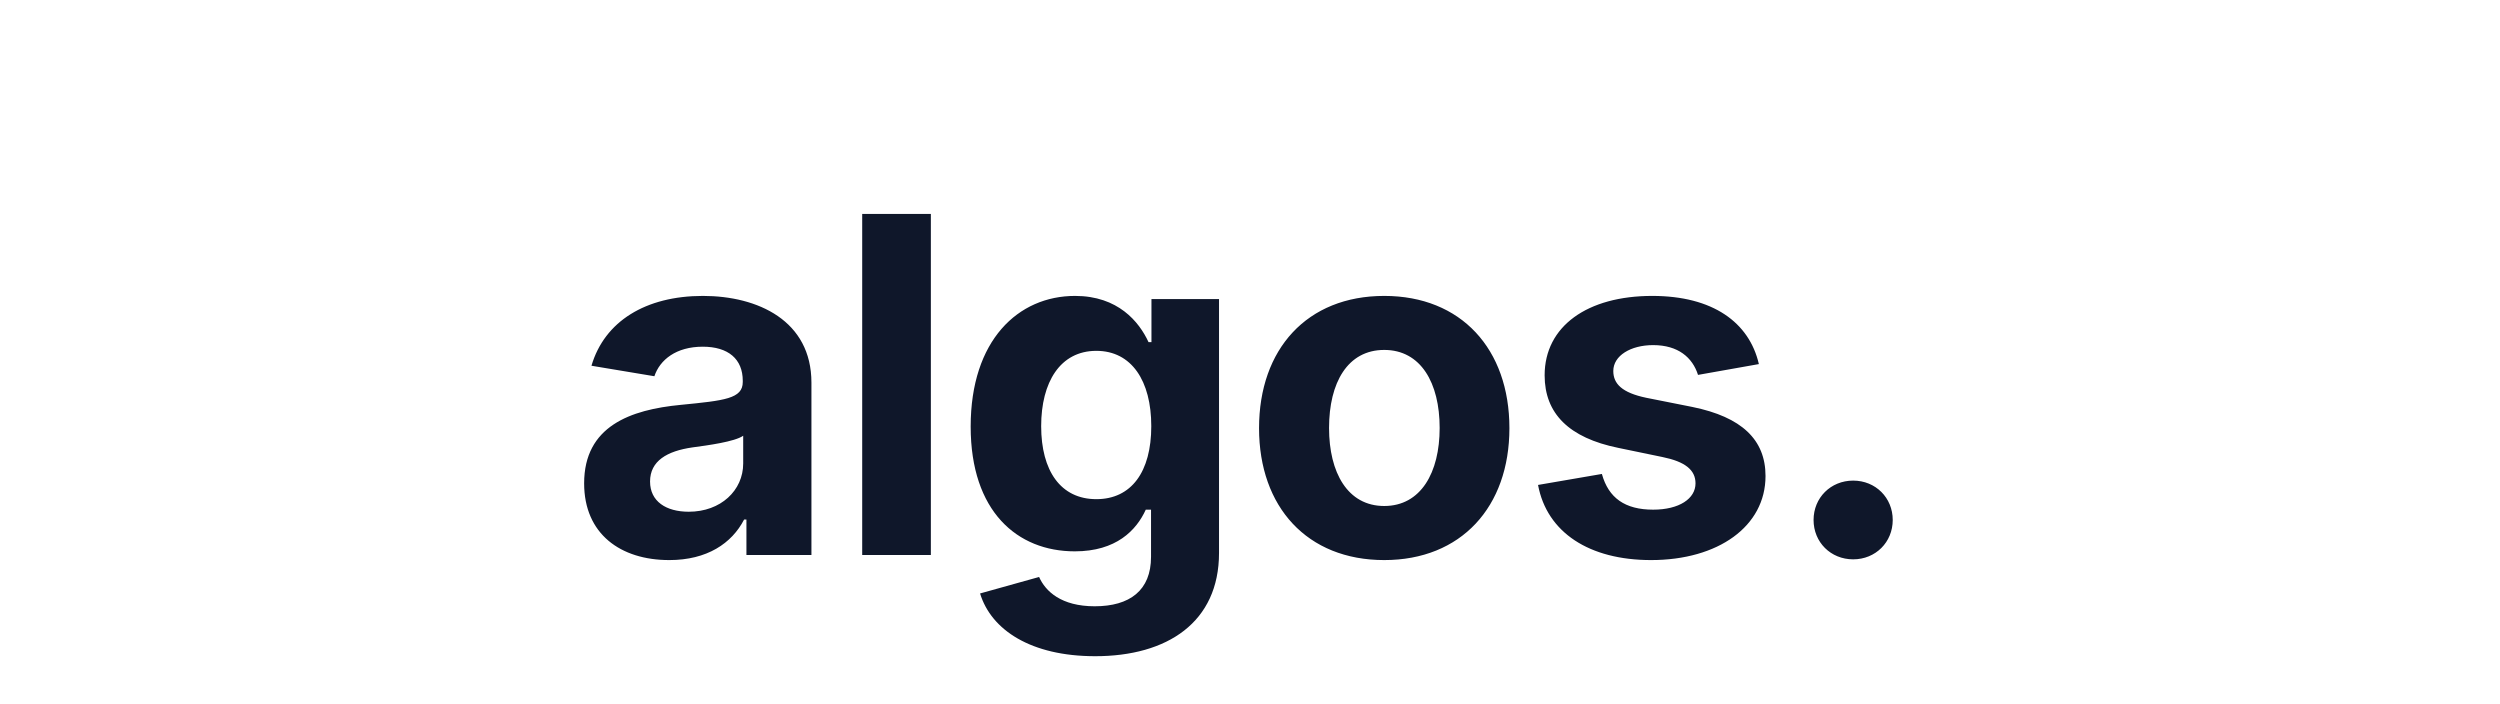
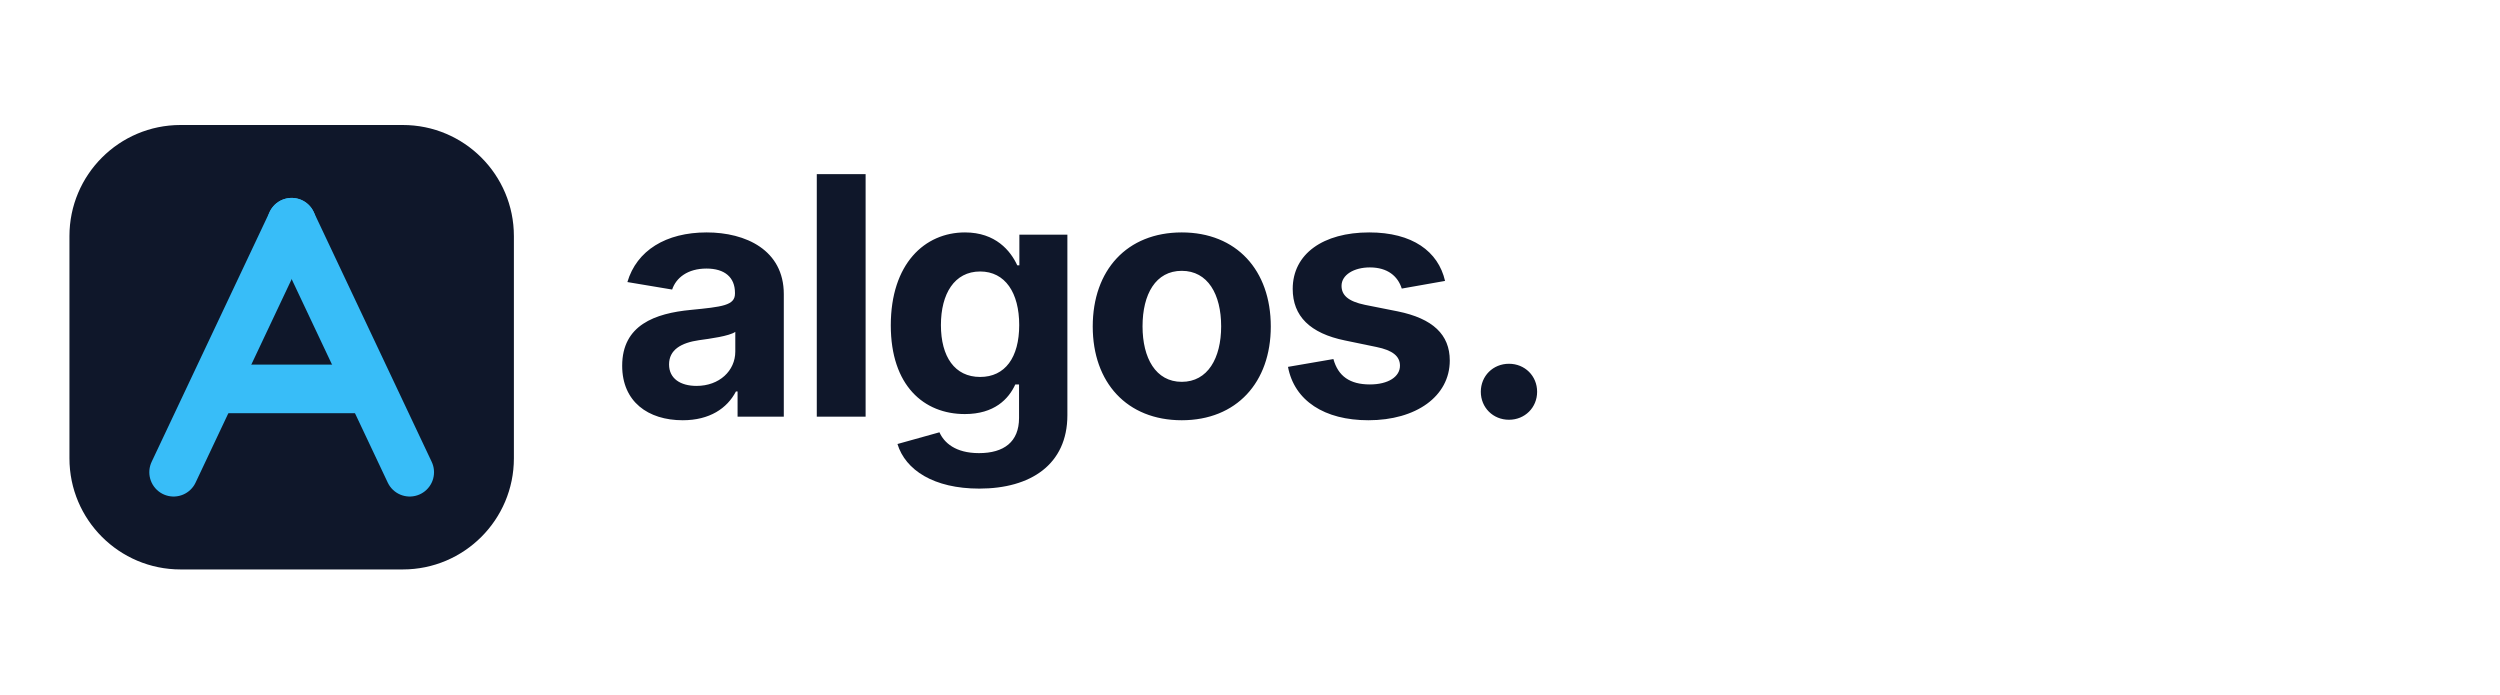
- <svg xmlns="http://www.w3.org/2000/svg" viewBox="0 0 640 180" role="img" aria-label="algos.">
-   <text x="50%" y="54%" dominant-baseline="middle" text-anchor="middle" fill="#0f172a" font-family="Inter, Segoe UI, Helvetica, Arial, sans-serif" font-size="120" font-weight="700" letter-spacing="-2">algos.</text>
+ <svg xmlns="http://www.w3.org/2000/svg" viewBox="0 0 720 200" fill="none" role="img" aria-label="algos.">
+   <rect x="20" y="36" width="128" height="128" rx="32" fill="#0F172A" />
+   <g stroke="#38BDF8" stroke-width="14" stroke-linecap="round" stroke-linejoin="round" fill="none">
+     <path d="M84 64 L50 136" />
+     <path d="M84 64 L118 136" />
+     <path d="M66 112 H102" />
+   </g>
+   <text x="176" y="120" fill="#0F172A" font-family="Inter, Segoe UI, Helvetica Neue, Arial, sans-serif" font-size="96" font-weight="700" letter-spacing="-2.5">algos.</text>
</svg>
